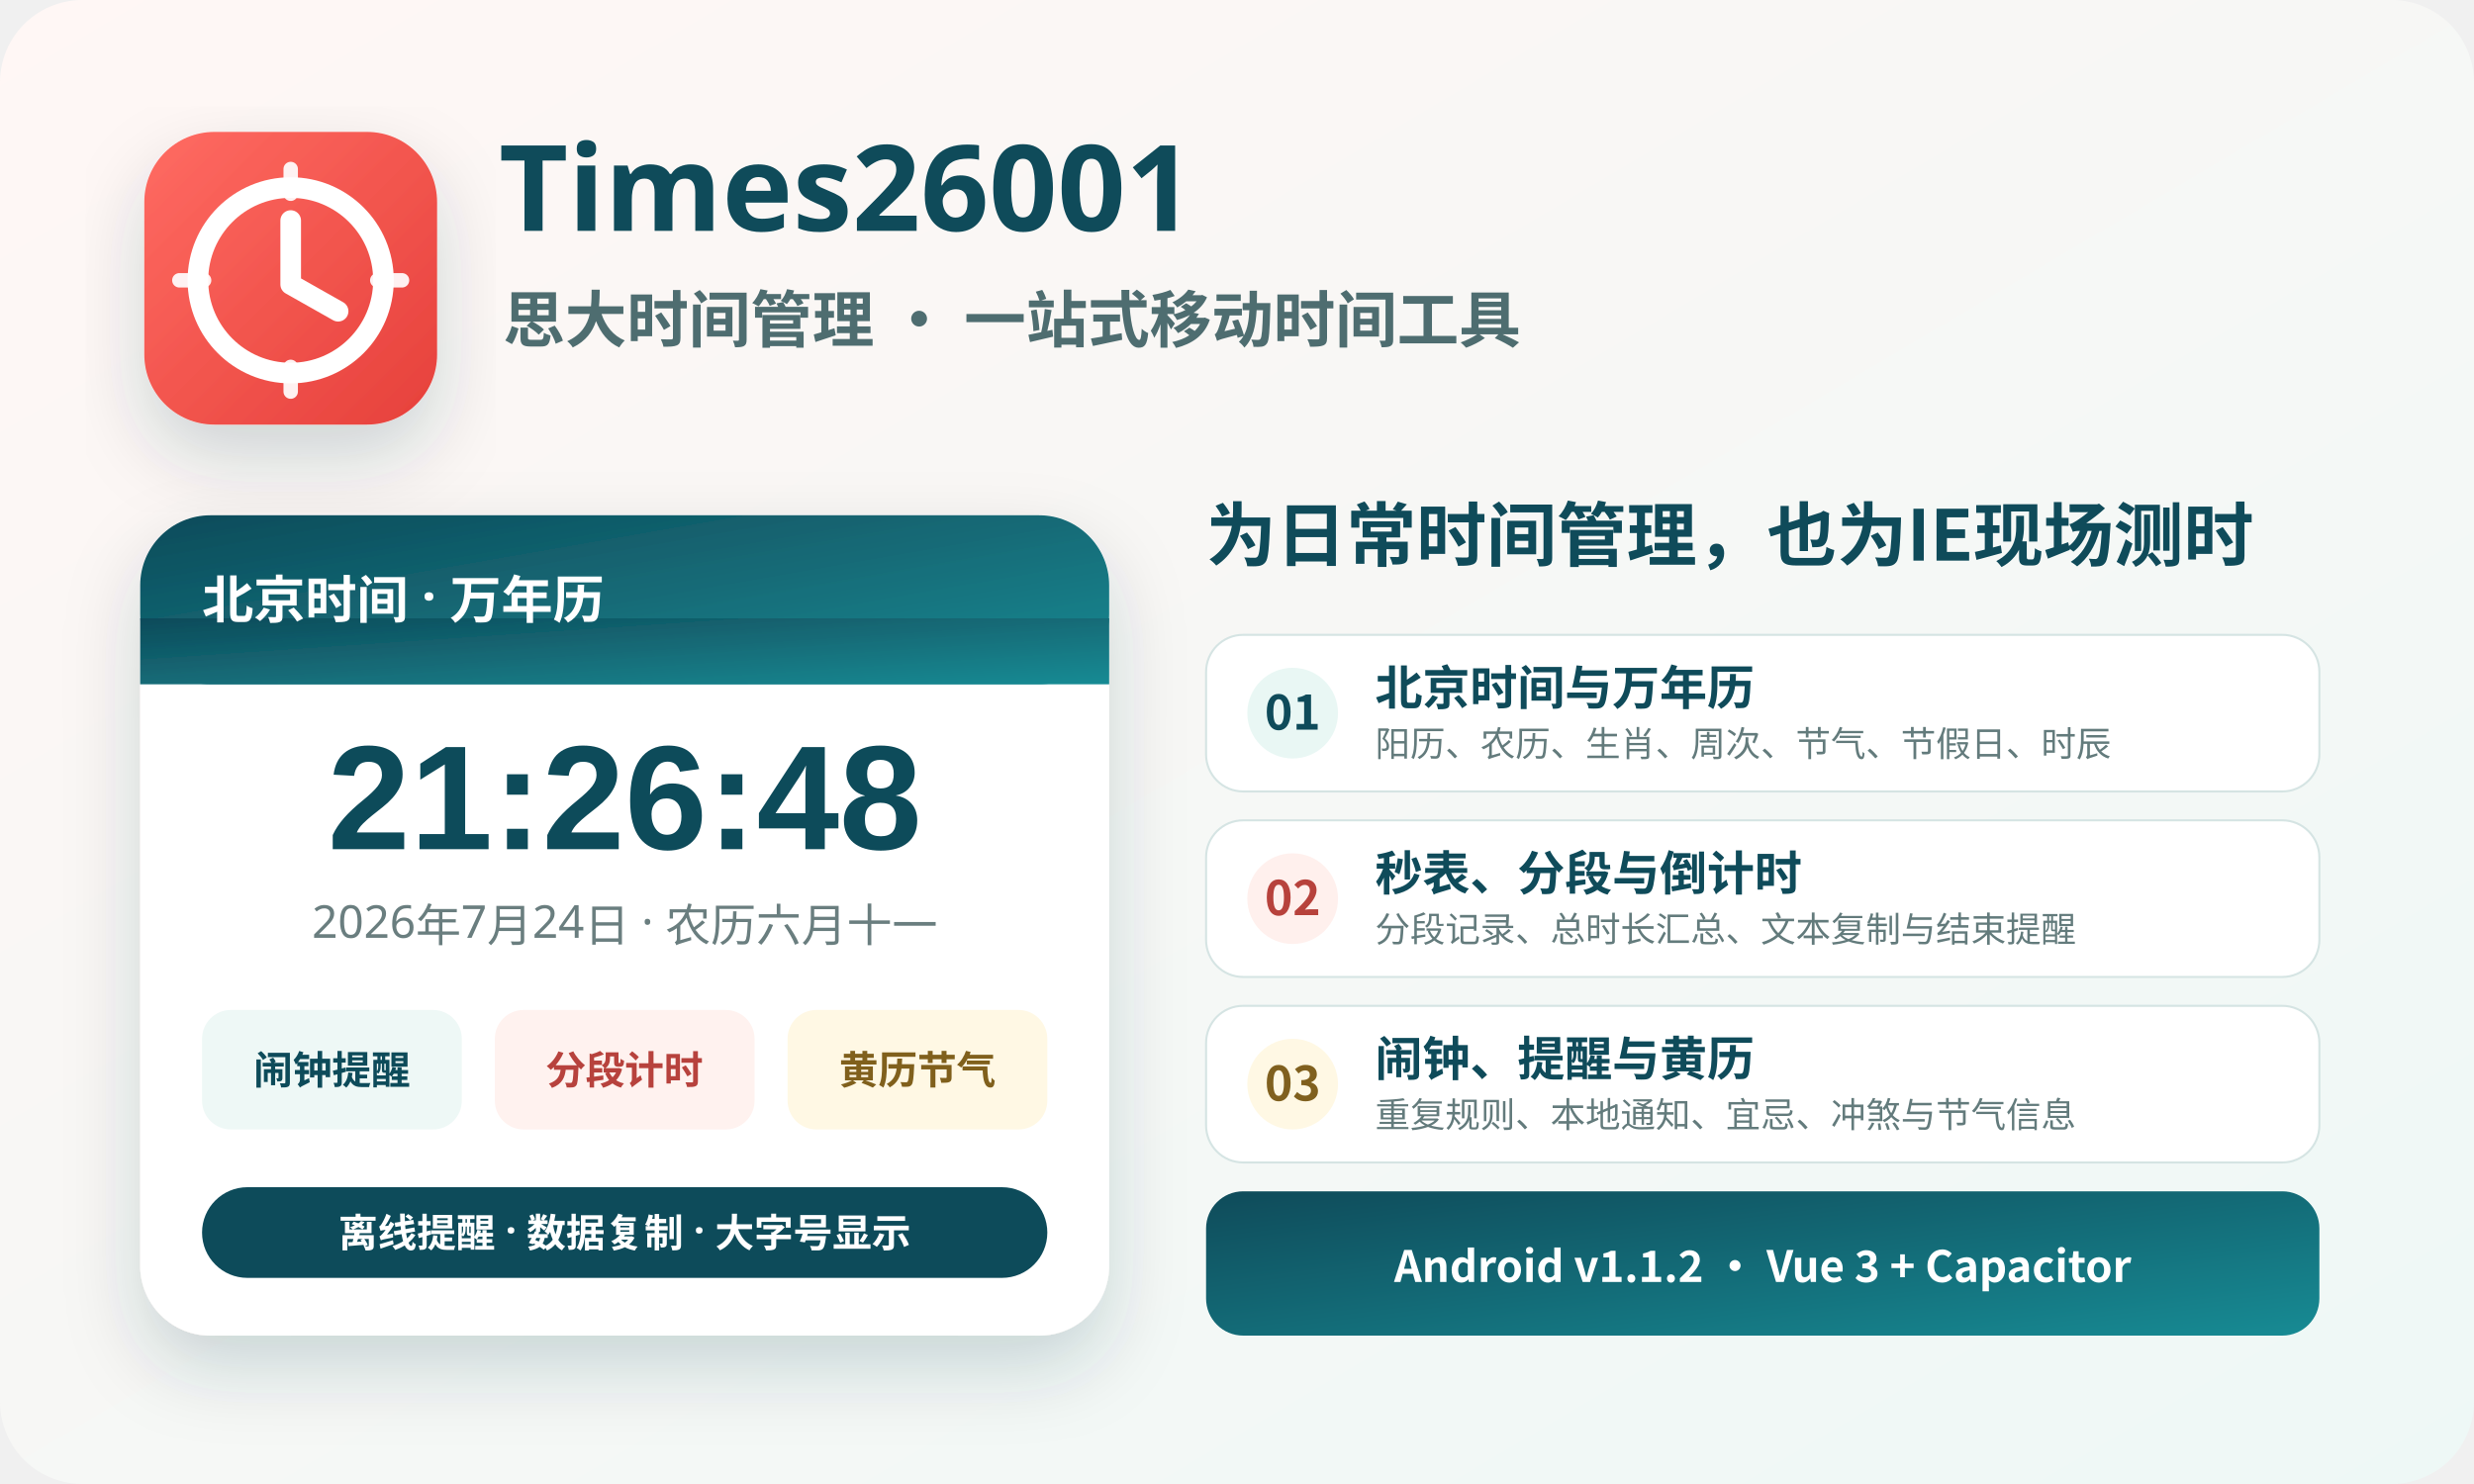
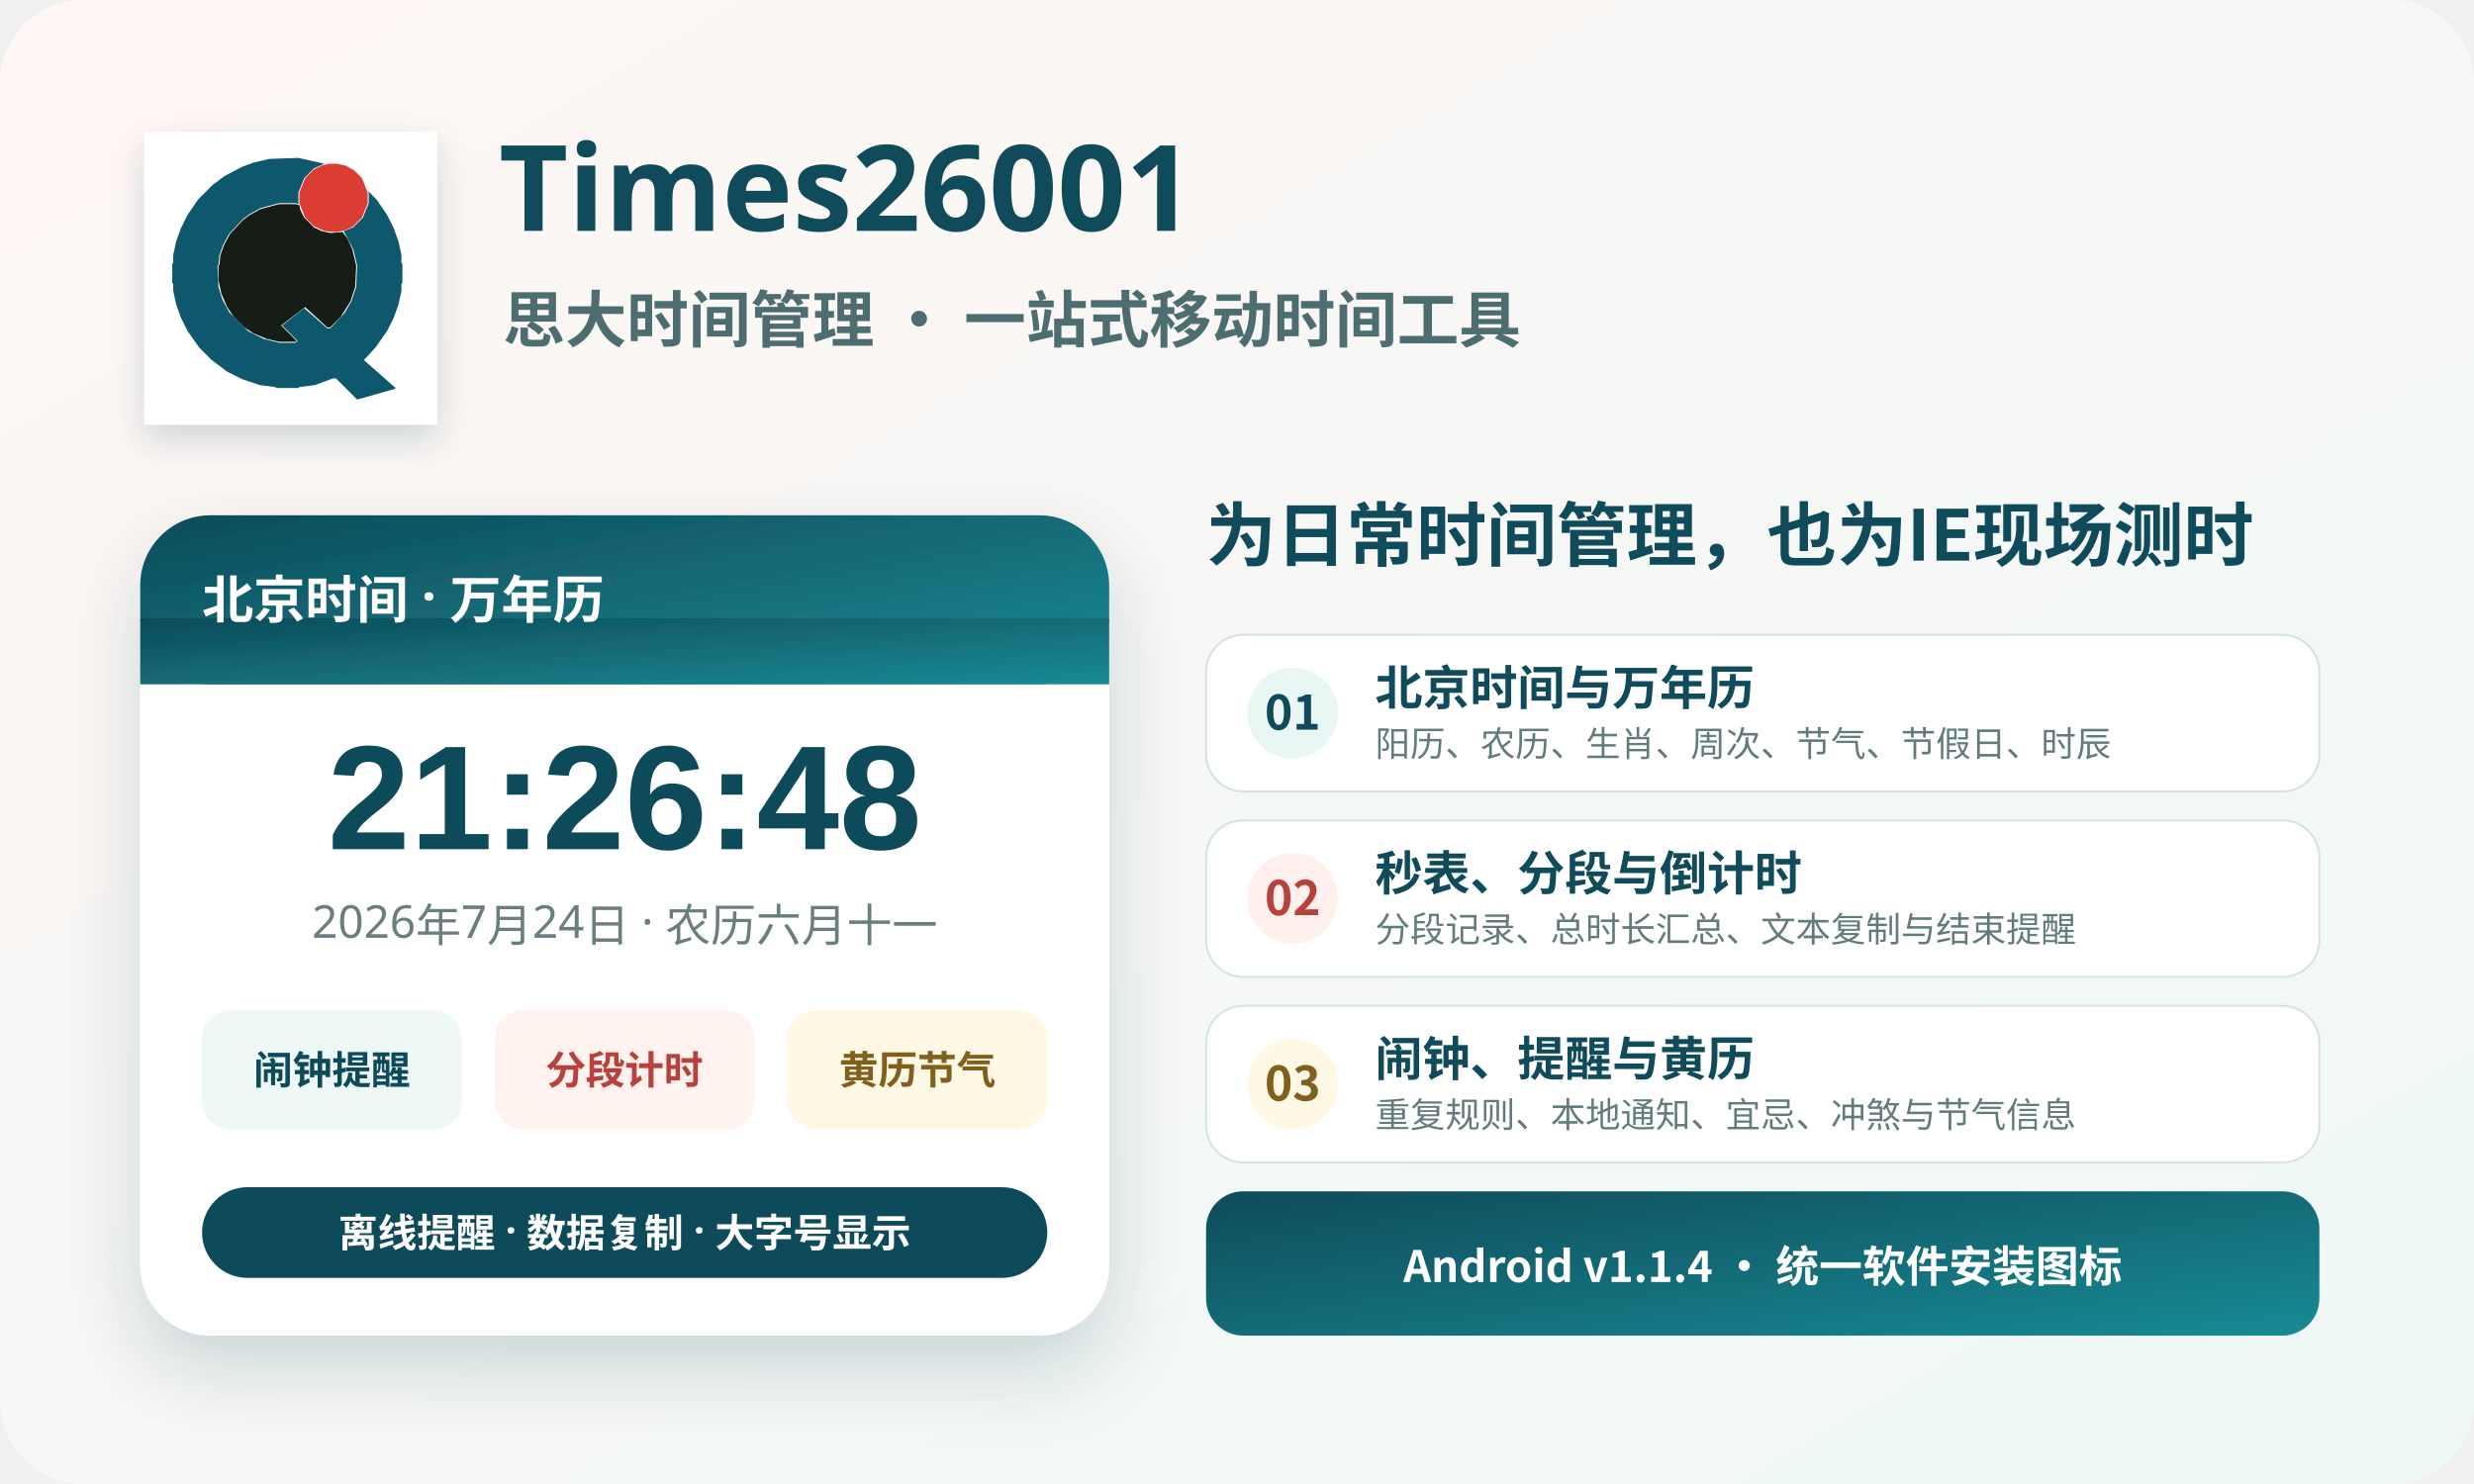
<svg xmlns="http://www.w3.org/2000/svg" viewBox="0 0 1200 720" role="img" aria-labelledby="title desc">
  <defs>
    <linearGradient id="bg" x1="0" y1="0" x2="1" y2="1">
      <stop stop-color="#fff7f5" />
      <stop offset="1" stop-color="#eef8f6" />
-     </linearGradient>
-     <linearGradient id="red" x1="0" y1="0" x2="1" y2="1">
-       <stop stop-color="#ff6b62" />
-       <stop offset="1" stop-color="#e6403b" />
    </linearGradient>
    <linearGradient id="teal" x1="0" y1="0" x2="1" y2="1">
      <stop stop-color="#0f4b5a" />
      <stop offset="1" stop-color="#178b94" />
    </linearGradient>
    <filter id="shadow" x="-20%" y="-20%" width="140%" height="150%">
      <feDropShadow dx="0" dy="16" stdDeviation="18" flood-color="#123d46" flood-opacity=".18" />
    </filter>
  </defs>
  <rect width="1200" height="720" rx="40" fill="url(#bg)" />
-   <g transform="translate(70 64)">
-     <rect width="142" height="142" rx="34" fill="url(#red)" filter="url(#shadow)" />
-     <circle cx="71" cy="72" r="45" fill="none" stroke="#fff" stroke-width="10" />
-     <path d="M71 43v31l23 13" fill="none" stroke="#fff" stroke-width="10" stroke-linecap="round" stroke-linejoin="round" />
-     <path d="M71 18v12M71 114v12M17 72h12M113 72h12" stroke="#fff" stroke-width="7" stroke-linecap="round" opacity=".92" />
+   <g transform="translate(70 64) scale(.4671053)" filter="url(#shadow)">
+     <rect width="304" height="304" fill="#fff" />
+     <path fill="#10596c" d="M71 55 56 70 45 86 38 100 33 114 30 128v8l-1 1v20l1 1v7l3 14 5 14 7 14 12 17 13 13 16 12 16 8 18 6 16 2 1 1h23l1-1 16-2 19-7h3l22 22 39-11 1-1-33-29 12-13 12-17 7-14 5-14 3-14v-7l1-1v-20l-1-1v-8l-3-14-5-14-7-14-11-16-9-9 1 2v11l-6 15-10 10-10 4 10 19 4 17-1 22-5 15-7 12-15 16h-3l-24-21-23 18 16 16-2 2h-17l-16-4-16-8-20-20-7-13-4-13-1-22 1-1 1-10 4-11 6-11 15-16 7-5 11-6 19-5h17l4 1-1-1V63l6-15 10-10 11-5-27-6-30 1-17 4-11 4-19 10Z" />
+     <path fill="#121a16" d="m140 75-19 5-11 6-7 5-14 15-6 11-4 11-1 10-1 1v15l3 14 6 14 7 10 11 11 9 6 14 6 13 3h17l1-1-16-16 25-19 23 21h3l11-11 10-16 5-15 1-22-4-17-5-11-5-7-13 1-9-2-8-4-10-10-4-8-1-5-4-1Z" />
+     <path fill="#dc3c31" d="m192 33-8 2-8 4-9 9-6 15v11l6 15 9 9 11 5 13 1 9-2 8-4 9-9 6-15V63l-6-15-8-8-9-5-9-2Z" />
  </g>
  <text x="242" y="112" fill="#0f4b5a" font-family="Arial Rounded MT Bold,Avenir Next,Segoe UI,sans-serif" font-size="58" font-weight="900">Times26001</text>
  <text x="244" y="166" fill="#4e6d70" font-family="PingFang SC,Microsoft YaHei,Noto Sans CJK SC,sans-serif" font-size="30" font-weight="800">思大时间管理 · 一站式移动时间工具</text>
  <g transform="translate(68 250)" filter="url(#shadow)">
    <rect width="470" height="398" rx="34" fill="#fff" />
    <rect width="470" height="82" rx="34" fill="url(#teal)" />
    <rect y="50" width="470" height="32" fill="url(#teal)" />
    <text x="30" y="50" fill="#fff" font-family="PingFang SC,Microsoft YaHei,sans-serif" font-size="25" font-weight="900">北京时间 · 万年历</text>
    <text x="235" y="162" text-anchor="middle" fill="#0f4b5a" font-family="Arial,Segoe UI,sans-serif" font-size="72" font-weight="900">21:26:48</text>
    <text x="235" y="205" text-anchor="middle" fill="#6a7e7f" font-family="PingFang SC,Microsoft YaHei,sans-serif" font-size="22">2026年7月24日 · 农历六月十一</text>
    <g font-family="PingFang SC,Microsoft YaHei,sans-serif" font-size="19" font-weight="800">
      <rect x="30" y="240" width="126" height="58" rx="14" fill="#eef8f6" />
      <text x="93" y="276" text-anchor="middle" fill="#0f4b5a">闹钟提醒</text>
      <rect x="172" y="240" width="126" height="58" rx="14" fill="#fff2ef" />
      <text x="235" y="276" text-anchor="middle" fill="#b7423c">分段计时</text>
      <rect x="314" y="240" width="126" height="58" rx="14" fill="#fff8e4" />
      <text x="377" y="276" text-anchor="middle" fill="#80601e">黄历节气</text>
    </g>
    <rect x="30" y="326" width="410" height="44" rx="22" fill="#0f4b5a" />
    <text x="235" y="355" text-anchor="middle" fill="#fff" font-family="PingFang SC,Microsoft YaHei,sans-serif" font-size="19" font-weight="900">离线提醒 · 数据复制 · 大字号显示</text>
  </g>
  <g transform="translate(585 250)" font-family="PingFang SC,Microsoft YaHei,Noto Sans CJK SC,sans-serif">
    <text x="0" y="22" fill="#0f4b5a" font-size="34" font-weight="900">为日常时间管理，也为IE现场测时</text>
    <g transform="translate(0 58)">
      <rect width="540" height="76" rx="18" fill="#fff" stroke="#d5e4e3" />
      <circle cx="42" cy="38" r="22" fill="#e9f7f4" />
      <text x="42" y="46" text-anchor="middle" fill="#0f4b5a" font-size="23" font-weight="900">01</text>
      <text x="82" y="34" fill="#0f4b5a" font-size="23" font-weight="900">北京时间与万年历</text>
      <text x="82" y="59" fill="#637b7c" font-size="17">阳历、农历、生肖、周次、节气、节假日、时辰</text>
    </g>
    <g transform="translate(0 148)">
      <rect width="540" height="76" rx="18" fill="#fff" stroke="#d5e4e3" />
      <circle cx="42" cy="38" r="22" fill="#fff0ed" />
      <text x="42" y="46" text-anchor="middle" fill="#b7423c" font-size="23" font-weight="900">02</text>
      <text x="82" y="34" fill="#0f4b5a" font-size="23" font-weight="900">秒表、分段与倒计时</text>
      <text x="82" y="59" fill="#637b7c" font-size="17">分段记录、总时长汇总、文本复制与结束提醒</text>
    </g>
    <g transform="translate(0 238)">
      <rect width="540" height="76" rx="18" fill="#fff" stroke="#d5e4e3" />
      <circle cx="42" cy="38" r="22" fill="#fff8e4" />
      <text x="42" y="46" text-anchor="middle" fill="#80601e" font-size="23" font-weight="900">03</text>
      <text x="82" y="34" fill="#0f4b5a" font-size="23" font-weight="900">闹钟、提醒与黄历</text>
      <text x="82" y="59" fill="#637b7c" font-size="17">重复规则、本地通知、宜忌、冲煞与节气信息</text>
    </g>
    <g transform="translate(0 328)">
      <rect width="540" height="70" rx="18" fill="url(#teal)" />
-       <text x="270" y="44" text-anchor="middle" fill="#fff" font-size="21" font-weight="900">Android v1.1.2 · Vue 3 + Capacitor</text>
+       <text x="270" y="44" text-anchor="middle" fill="#fff" font-size="21" font-weight="900">Android v1.1.4 · 统一软件安装图标</text>
    </g>
  </g>
</svg>
